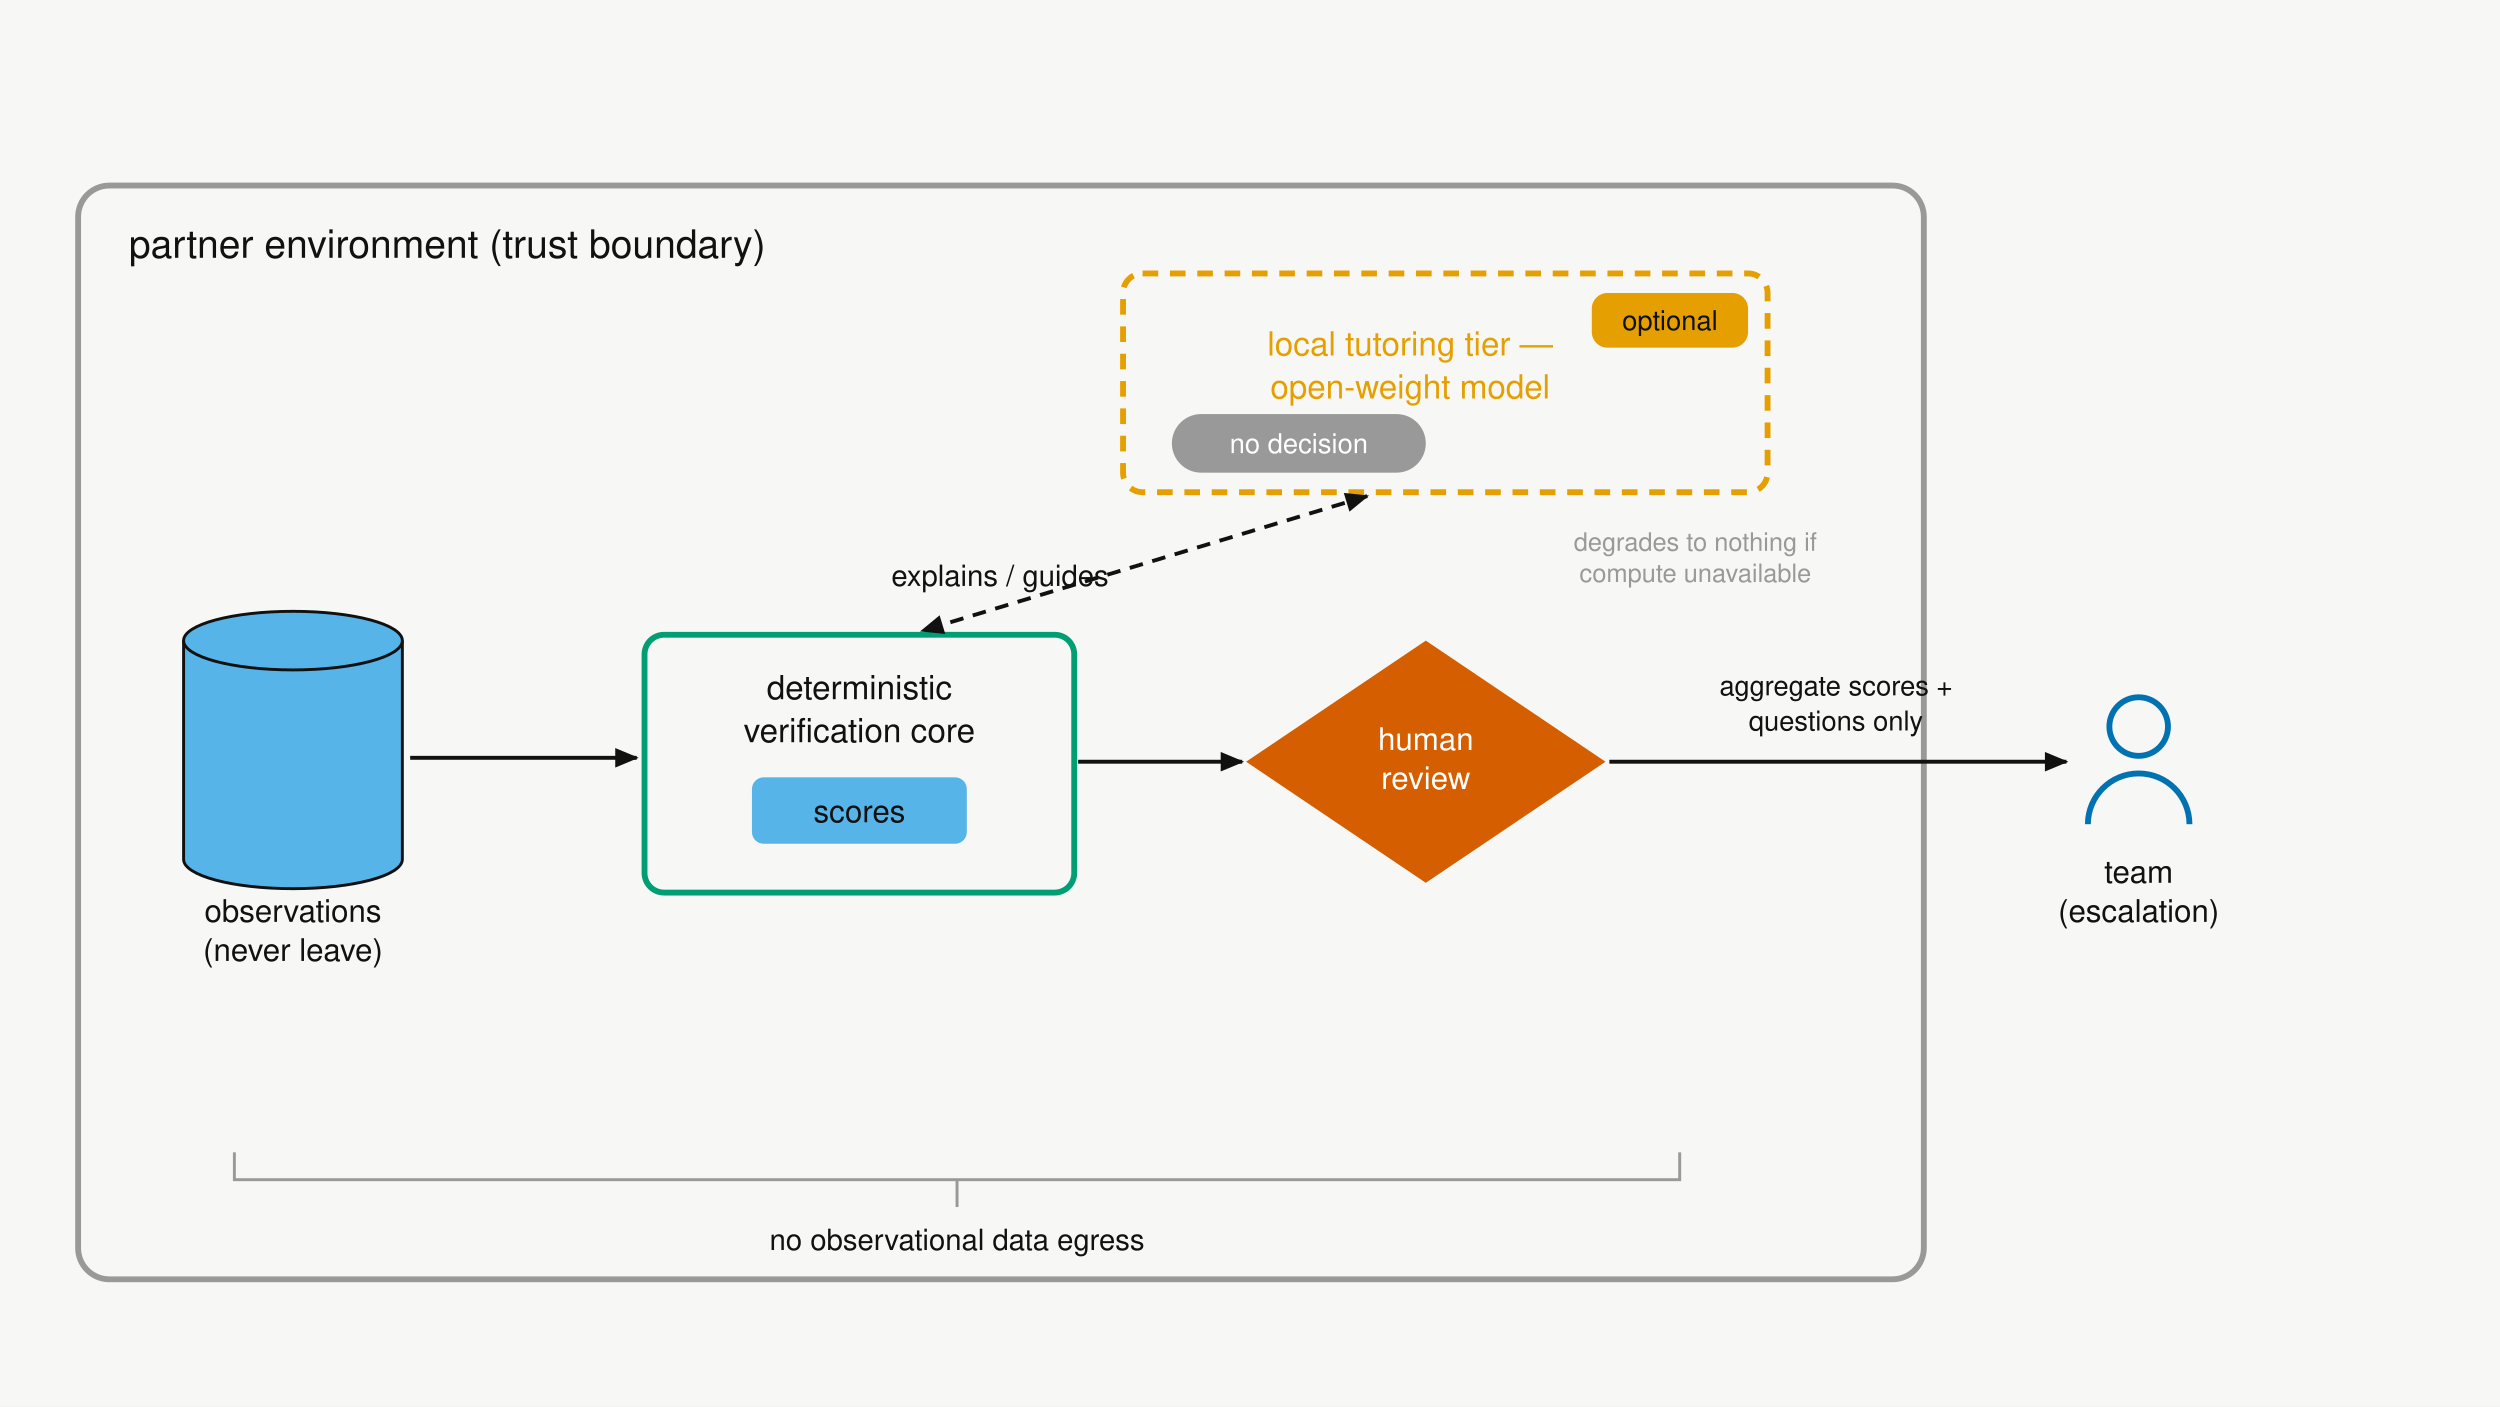
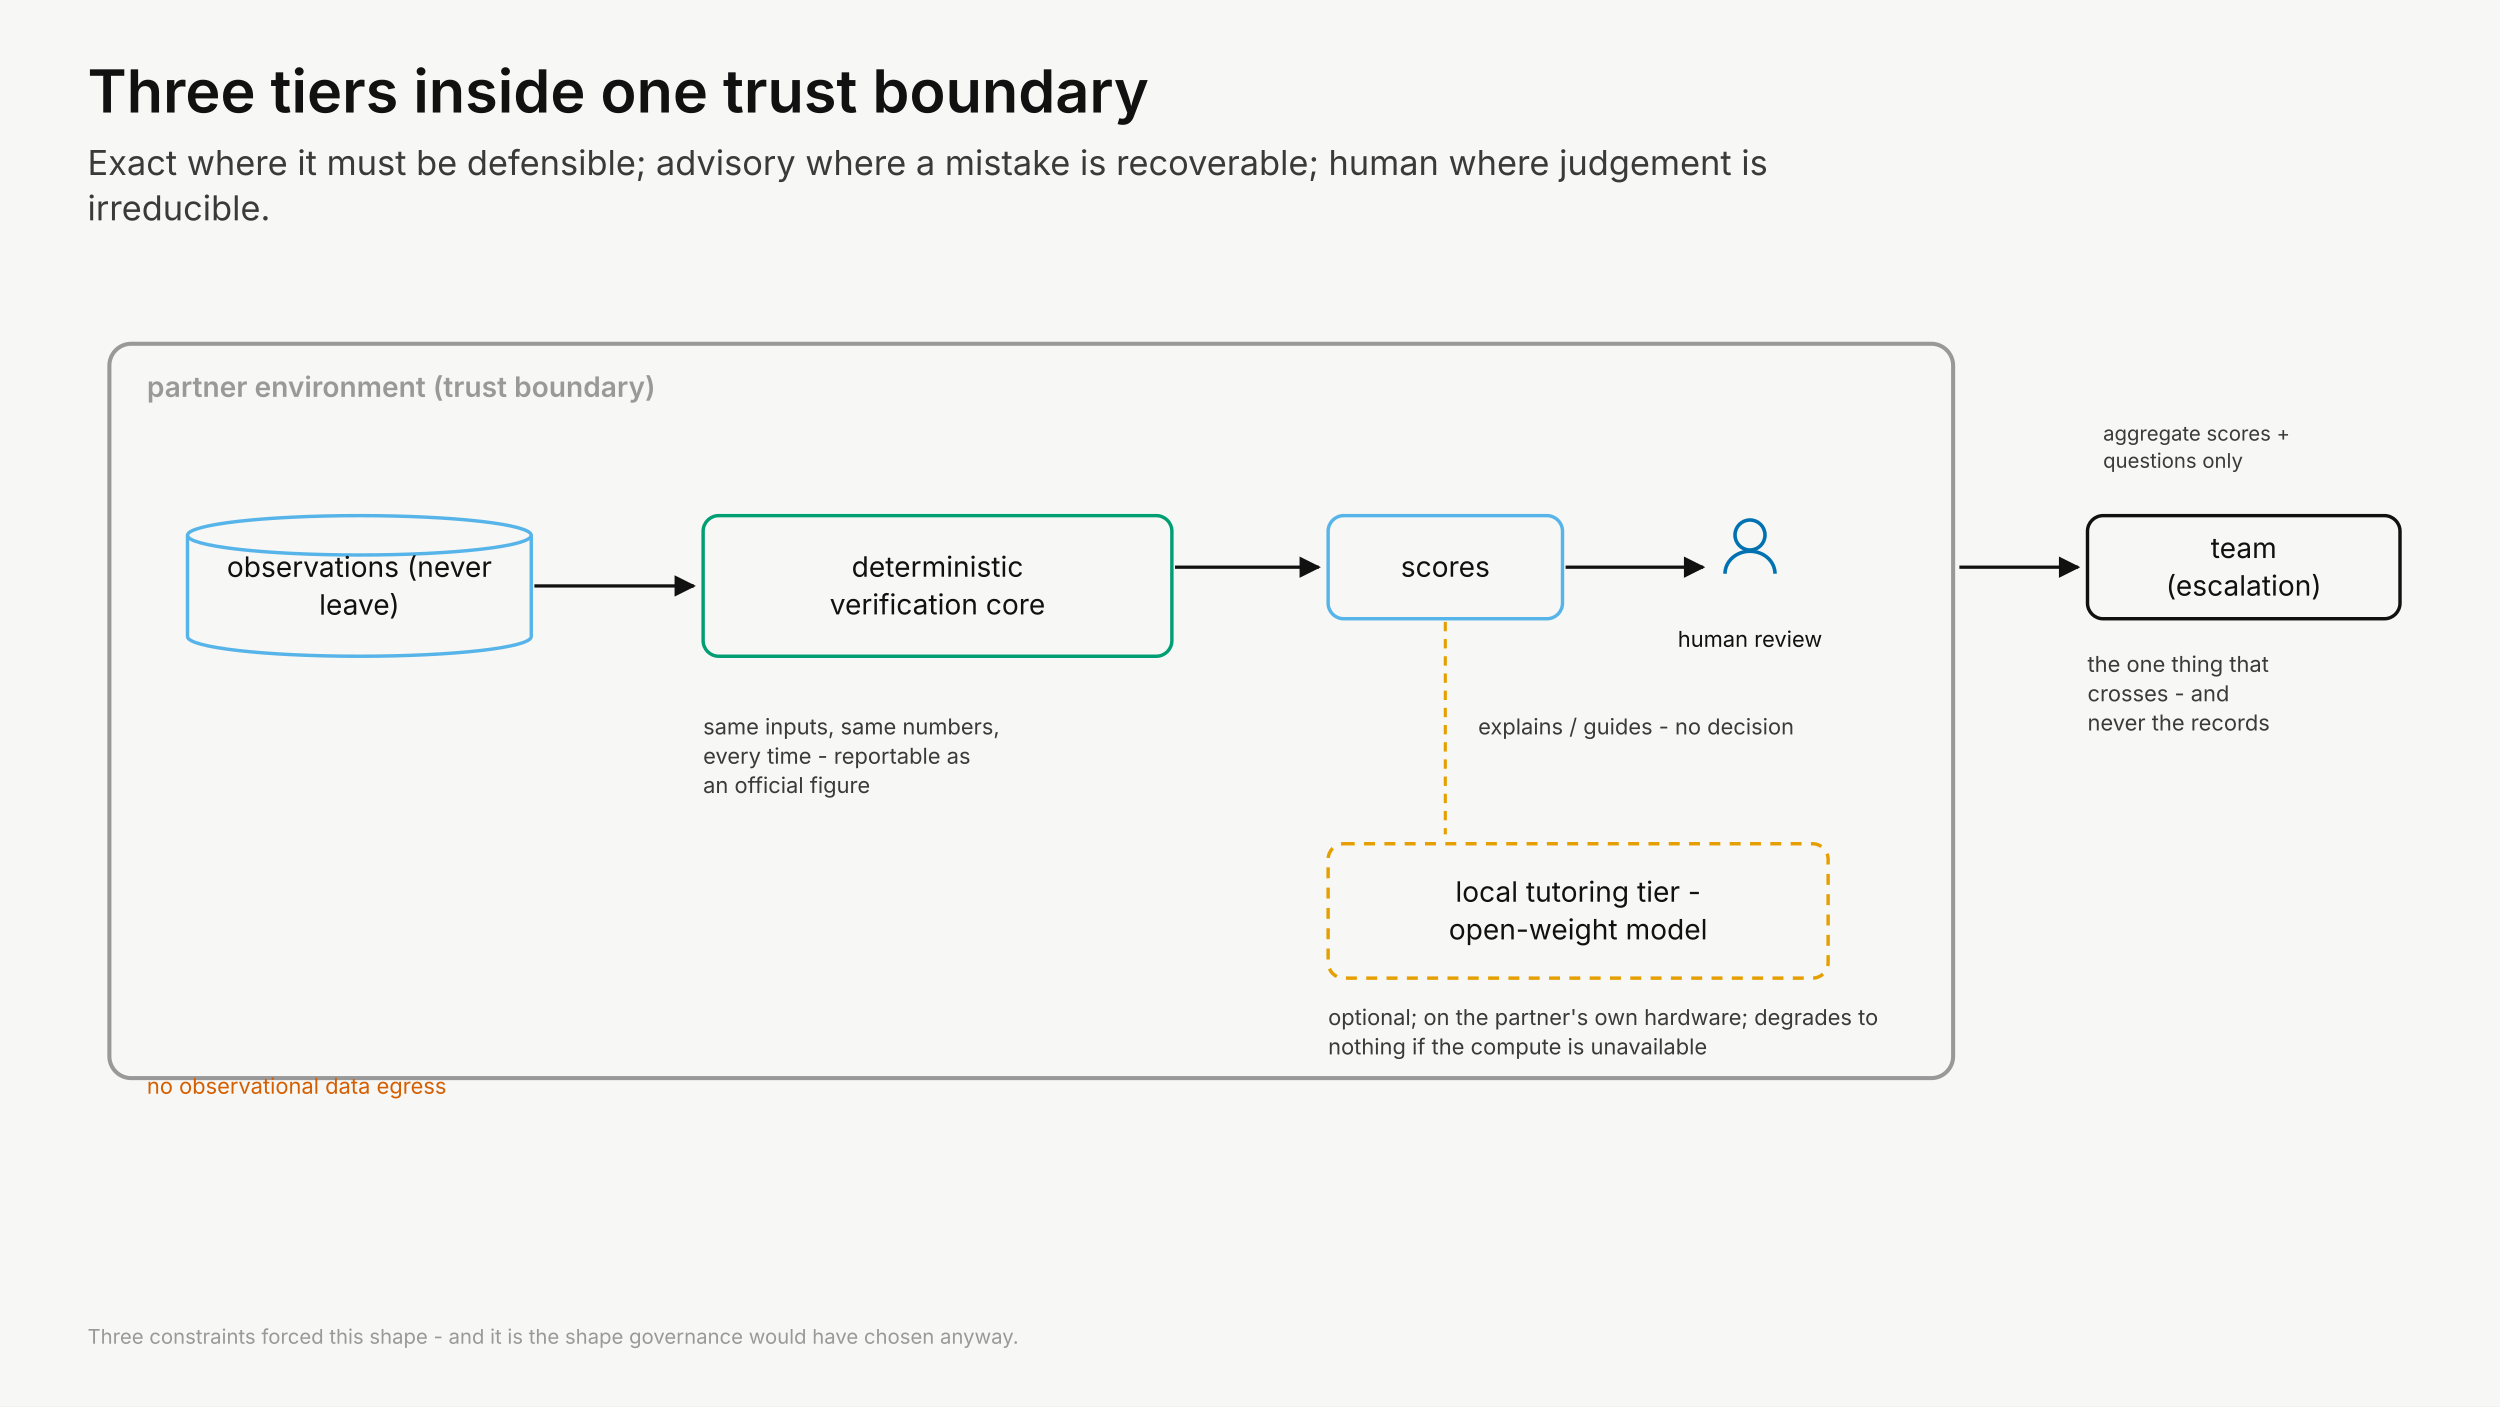
- <svg xmlns="http://www.w3.org/2000/svg" width="1280" height="720" viewBox="0 0 1280 720" font-family="Helvetica, Arial, sans-serif">
+ <svg xmlns="http://www.w3.org/2000/svg" width="1600" height="900" viewBox="0 0 1600 900" role="img">
  <defs>
-     <marker id="ah" markerWidth="12" markerHeight="10" refX="11" refY="5" orient="auto" markerUnits="userSpaceOnUse">
-       <path d="M0,0 L12,5 L0,10 Z" fill="#111111" />
-     </marker>
-     <marker id="ahS" markerWidth="12" markerHeight="10" refX="1" refY="5" orient="auto" markerUnits="userSpaceOnUse">
-       <path d="M12,0 L0,5 L12,10 Z" fill="#111111" />
+     <marker id="ah141" viewBox="0 0 10 10" refX="9" refY="5" markerWidth="6.5" markerHeight="6.5" orient="auto-start-reverse">
+       <path d="M0,0 L10,5 L0,10 z" fill="#111111" />
    </marker>
  </defs>
-   <rect width="1280" height="720" fill="#F7F7F5" />
-   <rect x="40" y="95" width="945" height="560" rx="16" fill="none" stroke="#999999" stroke-width="3" />
-   <text x="66" y="132" font-size="20" fill="#111111">partner environment (trust boundary)</text>
-   <path d="M94,328 v112 a56,15 0 0 0 112,0 v-112" fill="#56B4E9" stroke="#111111" stroke-width="1.5" />
-   <ellipse cx="150" cy="328" rx="56" ry="15" fill="#56B4E9" stroke="#111111" stroke-width="1.5" />
-   <text x="150" y="472" font-size="16" fill="#111111" text-anchor="middle">observations</text>
-   <text x="150" y="492" font-size="16" fill="#111111" text-anchor="middle">(never leave)</text>
-   <line x1="210" y1="388" x2="326" y2="388" stroke="#111111" stroke-width="2" marker-end="url(#ah)" />
-   <rect x="330" y="325" width="220" height="132" rx="10" fill="none" stroke="#009E73" stroke-width="3" />
-   <text x="440" y="358" font-size="17" fill="#111111" text-anchor="middle">deterministic</text>
-   <text x="440" y="380" font-size="17" fill="#111111" text-anchor="middle">verification core</text>
-   <rect x="385" y="398" width="110" height="34" rx="6" fill="#56B4E9" />
-   <text x="440" y="421" font-size="16" fill="#111111" text-anchor="middle">scores</text>
-   <line x1="552" y1="390" x2="636" y2="390" stroke="#111111" stroke-width="2" marker-end="url(#ah)" />
-   <polygon points="730,328 822,390 730,452 638,390" fill="#D55E00" />
-   <text x="730" y="384" font-size="16" fill="#FFFFFF" text-anchor="middle">human</text>
-   <text x="730" y="404" font-size="16" fill="#FFFFFF" text-anchor="middle">review</text>
-   <rect x="575" y="140" width="330" height="112" rx="10" fill="none" stroke="#E69F00" stroke-width="3" stroke-dasharray="8 6" />
-   <text x="722" y="182" font-size="17" fill="#E69F00" text-anchor="middle">local tutoring tier —</text>
-   <text x="722" y="204" font-size="17" fill="#E69F00" text-anchor="middle">open-weight model</text>
-   <rect x="815" y="150" width="80" height="28" rx="8" fill="#E69F00" />
-   <text x="855" y="169" font-size="14" fill="#111111" text-anchor="middle">optional</text>
-   <rect x="600" y="212" width="130" height="30" rx="15" fill="#999999" />
-   <text x="665" y="232" font-size="14" fill="#FFFFFF" text-anchor="middle">no decision</text>
-   <line x1="700" y1="254" x2="472" y2="323" stroke="#111111" stroke-width="2" stroke-dasharray="7 5" marker-start="url(#ahS)" marker-end="url(#ah)" />
-   <text x="512" y="300" font-size="15" fill="#111111" text-anchor="middle">explains / guides</text>
-   <text x="868" y="282" font-size="13" fill="#999999" text-anchor="middle">degrades to nothing if</text>
-   <text x="868" y="298" font-size="13" fill="#999999" text-anchor="middle">compute unavailable</text>
-   <line x1="824" y1="390" x2="1058" y2="390" stroke="#111111" stroke-width="2" marker-end="url(#ah)" />
-   <text x="940" y="356" font-size="14" fill="#111111" text-anchor="middle">aggregate scores +</text>
-   <text x="940" y="374" font-size="14" fill="#111111" text-anchor="middle">questions only</text>
-   <circle cx="1095" cy="372" r="15" fill="none" stroke="#0072B2" stroke-width="3" />
-   <path d="M1069,422 a26,26 0 0 1 52,0" fill="none" stroke="#0072B2" stroke-width="3" />
-   <text x="1095" y="452" font-size="16" fill="#111111" text-anchor="middle">team</text>
-   <text x="1095" y="472" font-size="16" fill="#111111" text-anchor="middle">(escalation)</text>
-   <path d="M120,590 v14 h740 v-14" fill="none" stroke="#999999" stroke-width="1.5" />
-   <line x1="490" y1="604" x2="490" y2="618" stroke="#999999" stroke-width="1.5" />
-   <text x="490" y="640" font-size="15" fill="#111111" text-anchor="middle">no observational data egress</text>
+   <rect width="1600" height="900" fill="#F7F7F5" />
+   <text x="56.0" y="72.0" font-family="Inter, 'Helvetica Neue', Helvetica, Arial, sans-serif" font-size="38" fill="#111111" font-weight="600" text-anchor="start">Three tiers inside one trust boundary</text>
+   <text x="56.0" y="112.0" font-family="Inter, 'Helvetica Neue', Helvetica, Arial, sans-serif" font-size="22" fill="#3A3A3A" font-weight="400" text-anchor="start">Exact where it must be defensible; advisory where a mistake is recoverable; human where judgement is</text>
+   <text x="56.0" y="141.0" font-family="Inter, 'Helvetica Neue', Helvetica, Arial, sans-serif" font-size="22" fill="#3A3A3A" font-weight="400" text-anchor="start">irreducible.</text>
+   <rect x="70.0" y="220.0" width="1180.0" height="470.0" rx="14" fill="none" stroke="#999999" stroke-width="2.6" />
+   <text x="94.0" y="254.0" font-family="Inter, 'Helvetica Neue', Helvetica, Arial, sans-serif" font-size="18" fill="#999999" font-weight="600" text-anchor="start">partner environment (trust boundary)</text>
+   <text x="94.0" y="700.0" font-family="Inter, 'Helvetica Neue', Helvetica, Arial, sans-serif" font-size="14" fill="#D55E00" font-weight="400" text-anchor="start">no observational data egress</text>
+   <path d="M120,342.6 a110.0,12.6 0 0 1 220,0 v64.8 a110.0,12.6 0 0 1 -220,0 z" fill="none" stroke="#56B4E9" stroke-width="2.2" />
+   <path d="M120,342.6 a110.0,12.6 0 0 0 220,0" fill="none" stroke="#56B4E9" stroke-width="2.2" />
+   <text x="230.0" y="369.2" font-family="Inter, 'Helvetica Neue', Helvetica, Arial, sans-serif" font-size="18" fill="#111111" font-weight="400" text-anchor="middle">observations (never</text>
+   <text x="230.0" y="393.4" font-family="Inter, 'Helvetica Neue', Helvetica, Arial, sans-serif" font-size="18" fill="#111111" font-weight="400" text-anchor="middle">leave)</text>
+   <rect x="450.0" y="330.0" width="300.0" height="90.0" rx="10" fill="none" stroke="#009E73" stroke-width="2.2" />
+   <text x="600.0" y="369.1" font-family="Inter, 'Helvetica Neue', Helvetica, Arial, sans-serif" font-size="18" fill="#111111" font-weight="400" text-anchor="middle">deterministic</text>
+   <text x="600.0" y="393.2" font-family="Inter, 'Helvetica Neue', Helvetica, Arial, sans-serif" font-size="18" fill="#111111" font-weight="400" text-anchor="middle">verification core</text>
+   <line x1="342.0" y1="375.0" x2="444.0" y2="375.0" stroke="#111111" stroke-width="2.1" marker-end="url(#ah141)" />
+   <text x="450.0" y="470.0" font-family="Inter, 'Helvetica Neue', Helvetica, Arial, sans-serif" font-size="14" fill="#3A3A3A" font-weight="400" text-anchor="start">same inputs, same numbers,</text>
+   <text x="450.0" y="488.8" font-family="Inter, 'Helvetica Neue', Helvetica, Arial, sans-serif" font-size="14" fill="#3A3A3A" font-weight="400" text-anchor="start">every time - reportable as</text>
+   <text x="450.0" y="507.5" font-family="Inter, 'Helvetica Neue', Helvetica, Arial, sans-serif" font-size="14" fill="#3A3A3A" font-weight="400" text-anchor="start">an official figure</text>
+   <rect x="850.0" y="330.0" width="150.0" height="66.0" rx="10" fill="none" stroke="#56B4E9" stroke-width="2.2" />
+   <text x="925.0" y="369.1" font-family="Inter, 'Helvetica Neue', Helvetica, Arial, sans-serif" font-size="18" fill="#111111" font-weight="400" text-anchor="middle">scores</text>
+   <line x1="752.0" y1="363.0" x2="844.0" y2="363.0" stroke="#111111" stroke-width="2.1" marker-end="url(#ah141)" />
+   <circle cx="1120" cy="342.4" r="9.6" fill="none" stroke="#0072B2" stroke-width="2.3" />
+   <path d="M1104,367.2 a16,14.4 0 0 1 32,0" fill="none" stroke="#0072B2" stroke-width="2.3" />
+   <text x="1120.0" y="414.0" font-family="Inter, 'Helvetica Neue', Helvetica, Arial, sans-serif" font-size="14" fill="#111111" font-weight="400" text-anchor="middle">human review</text>
+   <line x1="1002.0" y1="363.0" x2="1090.0" y2="363.0" stroke="#111111" stroke-width="2.1" marker-end="url(#ah141)" />
+   <rect x="850.0" y="540.0" width="320.0" height="86.0" rx="10" fill="none" stroke="#E69F00" stroke-width="2.2" stroke-dasharray="7 6" />
+   <text x="1010.0" y="577.1" font-family="Inter, 'Helvetica Neue', Helvetica, Arial, sans-serif" font-size="18" fill="#111111" font-weight="400" text-anchor="middle">local tutoring tier -</text>
+   <text x="1010.0" y="601.2" font-family="Inter, 'Helvetica Neue', Helvetica, Arial, sans-serif" font-size="18" fill="#111111" font-weight="400" text-anchor="middle">open-weight model</text>
+   <line x1="925" y1="398" x2="925" y2="534" stroke="#E69F00" stroke-width="2" stroke-dasharray="6 5" />
+   <text x="946.0" y="470.0" font-family="Inter, 'Helvetica Neue', Helvetica, Arial, sans-serif" font-size="14" fill="#3A3A3A" font-weight="400" text-anchor="start">explains / guides - no decision</text>
+   <text x="850.0" y="656.0" font-family="Inter, 'Helvetica Neue', Helvetica, Arial, sans-serif" font-size="14" fill="#3A3A3A" font-weight="400" text-anchor="start">optional; on the partner's own hardware; degrades to</text>
+   <text x="850.0" y="674.8" font-family="Inter, 'Helvetica Neue', Helvetica, Arial, sans-serif" font-size="14" fill="#3A3A3A" font-weight="400" text-anchor="start">nothing if the compute is unavailable</text>
+   <line x1="1254.0" y1="363.0" x2="1330.0" y2="363.0" stroke="#111111" stroke-width="2.1" marker-end="url(#ah141)" />
+   <text x="1346.0" y="282.0" font-family="Inter, 'Helvetica Neue', Helvetica, Arial, sans-serif" font-size="13" fill="#3A3A3A" font-weight="400" text-anchor="start">aggregate scores +</text>
+   <text x="1346.0" y="299.4" font-family="Inter, 'Helvetica Neue', Helvetica, Arial, sans-serif" font-size="13" fill="#3A3A3A" font-weight="400" text-anchor="start">questions only</text>
+   <rect x="1336.0" y="330.0" width="200.0" height="66.0" rx="10" fill="none" stroke="#111111" stroke-width="2.2" />
+   <text x="1436.0" y="357.1" font-family="Inter, 'Helvetica Neue', Helvetica, Arial, sans-serif" font-size="18" fill="#111111" font-weight="400" text-anchor="middle">team</text>
+   <text x="1436.0" y="381.2" font-family="Inter, 'Helvetica Neue', Helvetica, Arial, sans-serif" font-size="18" fill="#111111" font-weight="400" text-anchor="middle">(escalation)</text>
+   <text x="1336.0" y="430.0" font-family="Inter, 'Helvetica Neue', Helvetica, Arial, sans-serif" font-size="14" fill="#3A3A3A" font-weight="400" text-anchor="start">the one thing that</text>
+   <text x="1336.0" y="448.8" font-family="Inter, 'Helvetica Neue', Helvetica, Arial, sans-serif" font-size="14" fill="#3A3A3A" font-weight="400" text-anchor="start">crosses - and</text>
+   <text x="1336.0" y="467.5" font-family="Inter, 'Helvetica Neue', Helvetica, Arial, sans-serif" font-size="14" fill="#3A3A3A" font-weight="400" text-anchor="start">never the records</text>
+   <text x="56.0" y="860.0" font-family="Inter, 'Helvetica Neue', Helvetica, Arial, sans-serif" font-size="13" fill="#999999" font-weight="400" text-anchor="start">Three constraints forced this shape - and it is the shape governance would have chosen anyway.</text>
</svg>
